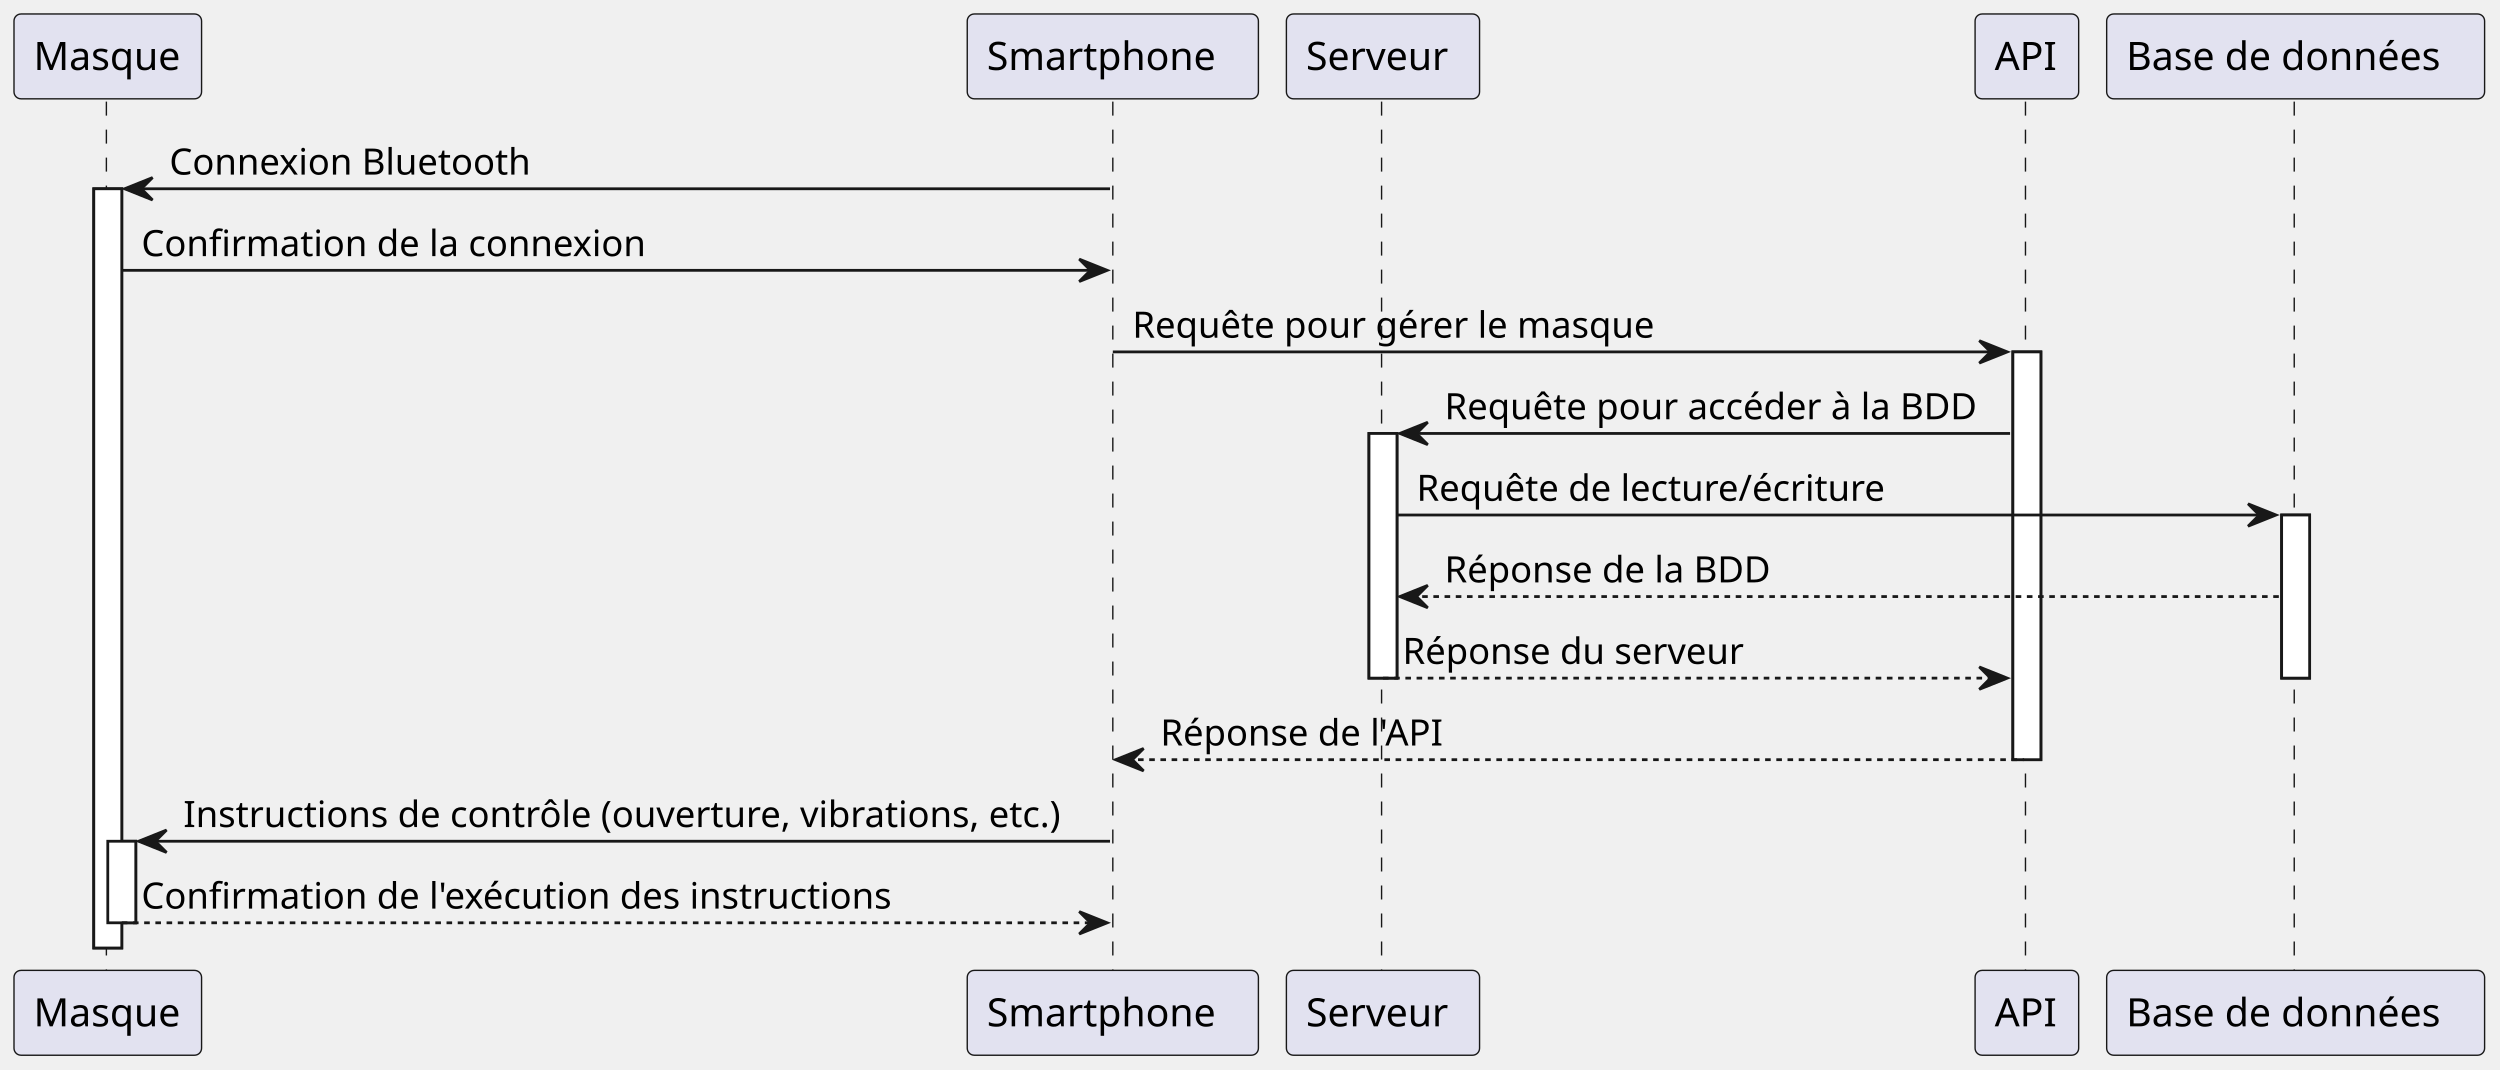
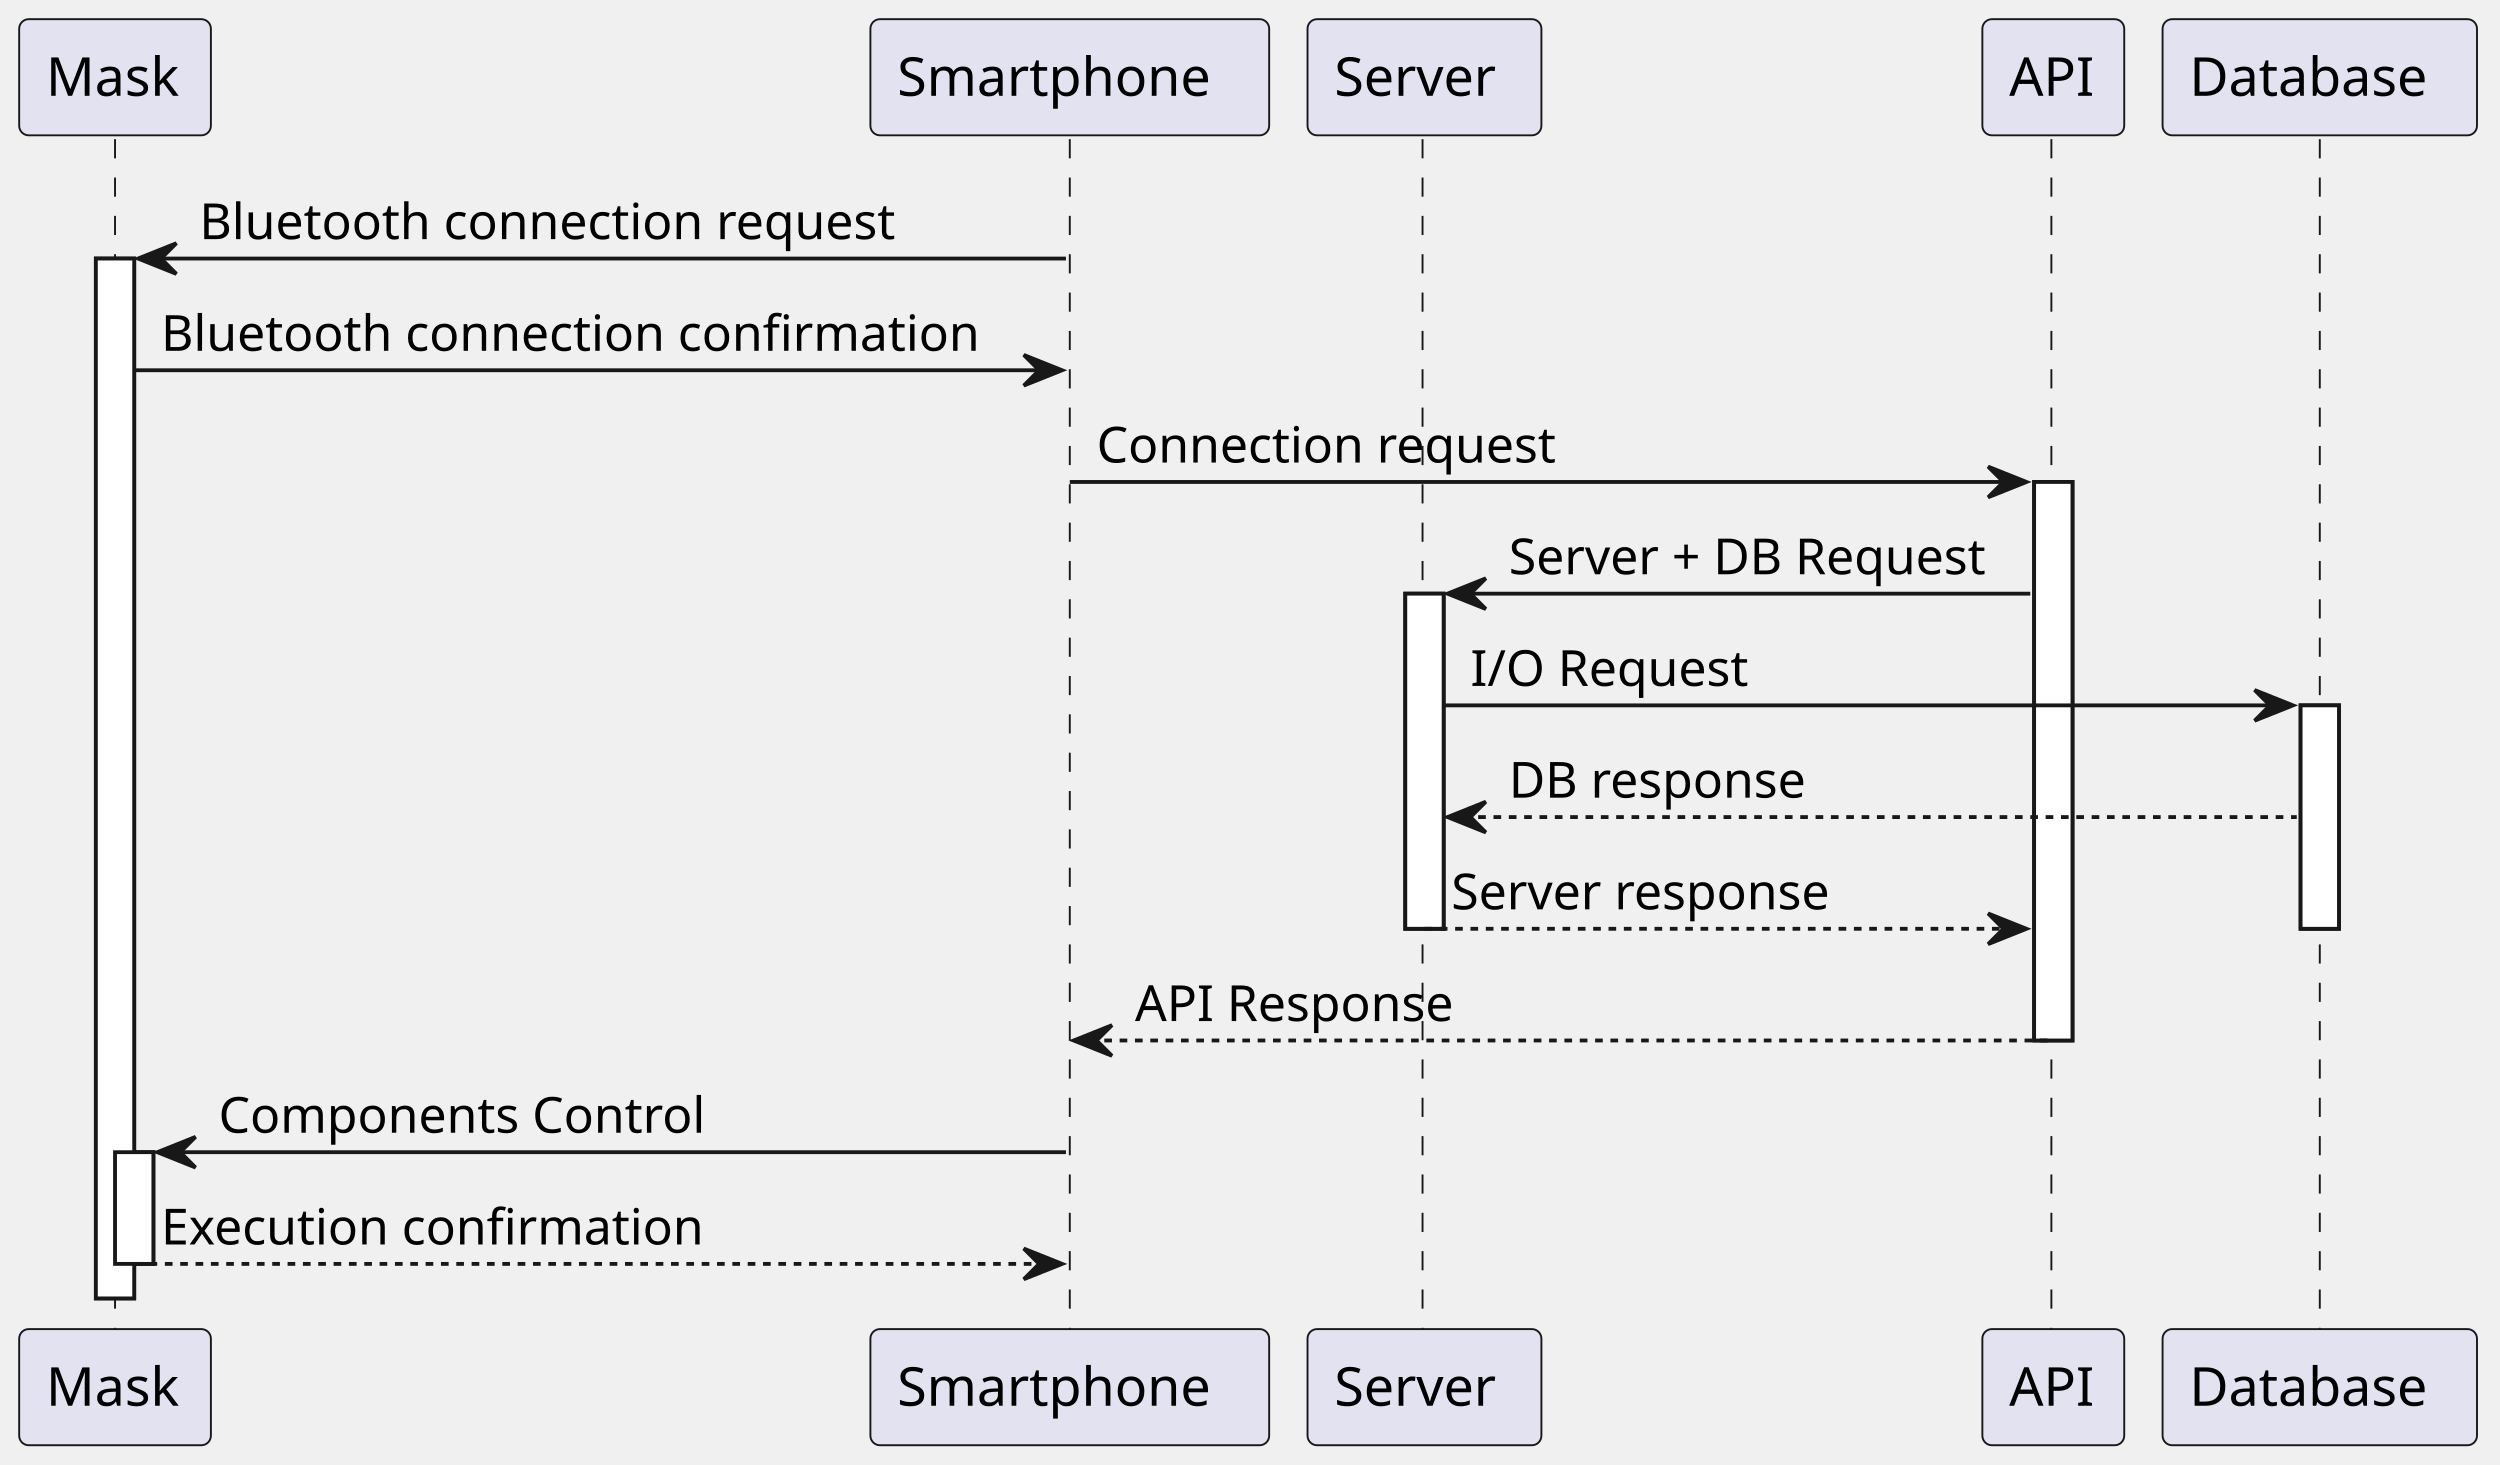
- <svg xmlns="http://www.w3.org/2000/svg" contentStyleType="text/css" height="382px" preserveAspectRatio="none" style="width:893px;height:382px;background:#FFFFFF;" version="1.1" viewBox="0 0 893 382" width="893px" zoomAndPan="magnify">
+ <svg xmlns="http://www.w3.org/2000/svg" contentStyleType="text/css" height="382px" preserveAspectRatio="none" style="width:652px;height:382px;background:#FFFFFF;" version="1.1" viewBox="0 0 652 382" width="652px" zoomAndPan="magnify">
  <defs />
  <g>
-     <rect fill="#FFFFFF" height="271.195" style="stroke:#181818;stroke-width:1.0;" width="10" x="33.5" y="67.43" />
-     <rect fill="#FFFFFF" height="29.133" style="stroke:#181818;stroke-width:1.0;" width="10" x="38.5" y="300.492" />
-     <rect fill="#FFFFFF" height="87.398" style="stroke:#181818;stroke-width:1.0;" width="10" x="489" y="154.828" />
-     <rect fill="#FFFFFF" height="145.664" style="stroke:#181818;stroke-width:1.0;" width="10" x="719" y="125.695" />
-     <rect fill="#FFFFFF" height="58.266" style="stroke:#181818;stroke-width:1.0;" width="10" x="815" y="183.961" />
-     <line style="stroke:#181818;stroke-width:0.5;stroke-dasharray:5.0,5.0;" x1="38" x2="38" y1="36.297" y2="347.625" />
-     <line style="stroke:#181818;stroke-width:0.5;stroke-dasharray:5.0,5.0;" x1="397.5" x2="397.5" y1="36.297" y2="347.625" />
-     <line style="stroke:#181818;stroke-width:0.5;stroke-dasharray:5.0,5.0;" x1="493.5" x2="493.5" y1="36.297" y2="347.625" />
-     <line style="stroke:#181818;stroke-width:0.5;stroke-dasharray:5.0,5.0;" x1="723.5" x2="723.5" y1="36.297" y2="347.625" />
-     <line style="stroke:#181818;stroke-width:0.5;stroke-dasharray:5.0,5.0;" x1="819.5" x2="819.5" y1="36.297" y2="347.625" />
-     <rect fill="#E2E2F0" height="30.297" rx="2.5" ry="2.5" style="stroke:#181818;stroke-width:0.5;" width="67" x="5" y="5" />
-     <text fill="#000000" font-family="sans-serif" font-size="14" lengthAdjust="spacing" textLength="53" x="12" y="24.995">Masque</text>
-     <rect fill="#E2E2F0" height="30.297" rx="2.5" ry="2.5" style="stroke:#181818;stroke-width:0.5;" width="67" x="5" y="346.625" />
-     <text fill="#000000" font-family="sans-serif" font-size="14" lengthAdjust="spacing" textLength="53" x="12" y="366.62">Masque</text>
-     <rect fill="#E2E2F0" height="30.297" rx="2.5" ry="2.5" style="stroke:#181818;stroke-width:0.5;" width="104" x="345.5" y="5" />
-     <text fill="#000000" font-family="sans-serif" font-size="14" lengthAdjust="spacing" textLength="90" x="352.5" y="24.995">Smartphone</text>
-     <rect fill="#E2E2F0" height="30.297" rx="2.5" ry="2.5" style="stroke:#181818;stroke-width:0.5;" width="104" x="345.5" y="346.625" />
-     <text fill="#000000" font-family="sans-serif" font-size="14" lengthAdjust="spacing" textLength="90" x="352.5" y="366.62">Smartphone</text>
-     <rect fill="#E2E2F0" height="30.297" rx="2.5" ry="2.5" style="stroke:#181818;stroke-width:0.5;" width="69" x="459.5" y="5" />
-     <text fill="#000000" font-family="sans-serif" font-size="14" lengthAdjust="spacing" textLength="55" x="466.5" y="24.995">Serveur</text>
-     <rect fill="#E2E2F0" height="30.297" rx="2.5" ry="2.5" style="stroke:#181818;stroke-width:0.5;" width="69" x="459.5" y="346.625" />
-     <text fill="#000000" font-family="sans-serif" font-size="14" lengthAdjust="spacing" textLength="55" x="466.5" y="366.62">Serveur</text>
-     <rect fill="#E2E2F0" height="30.297" rx="2.5" ry="2.5" style="stroke:#181818;stroke-width:0.5;" width="37" x="705.5" y="5" />
-     <text fill="#000000" font-family="sans-serif" font-size="14" lengthAdjust="spacing" textLength="23" x="712.5" y="24.995">API</text>
-     <rect fill="#E2E2F0" height="30.297" rx="2.5" ry="2.5" style="stroke:#181818;stroke-width:0.5;" width="37" x="705.5" y="346.625" />
-     <text fill="#000000" font-family="sans-serif" font-size="14" lengthAdjust="spacing" textLength="23" x="712.5" y="366.62">API</text>
-     <rect fill="#E2E2F0" height="30.297" rx="2.5" ry="2.5" style="stroke:#181818;stroke-width:0.5;" width="135" x="752.5" y="5" />
-     <text fill="#000000" font-family="sans-serif" font-size="14" lengthAdjust="spacing" textLength="121" x="759.5" y="24.995">Base de données</text>
-     <rect fill="#E2E2F0" height="30.297" rx="2.5" ry="2.5" style="stroke:#181818;stroke-width:0.5;" width="135" x="752.5" y="346.625" />
-     <text fill="#000000" font-family="sans-serif" font-size="14" lengthAdjust="spacing" textLength="121" x="759.5" y="366.62">Base de données</text>
-     <rect fill="#FFFFFF" height="271.195" style="stroke:#181818;stroke-width:1.0;" width="10" x="33.5" y="67.43" />
-     <rect fill="#FFFFFF" height="29.133" style="stroke:#181818;stroke-width:1.0;" width="10" x="38.5" y="300.492" />
-     <rect fill="#FFFFFF" height="87.398" style="stroke:#181818;stroke-width:1.0;" width="10" x="489" y="154.828" />
-     <rect fill="#FFFFFF" height="145.664" style="stroke:#181818;stroke-width:1.0;" width="10" x="719" y="125.695" />
-     <rect fill="#FFFFFF" height="58.266" style="stroke:#181818;stroke-width:1.0;" width="10" x="815" y="183.961" />
-     <polygon fill="#181818" points="54.5,63.43,44.5,67.43,54.5,71.43,50.5,67.43" style="stroke:#181818;stroke-width:1.0;" />
-     <line style="stroke:#181818;stroke-width:1.0;" x1="48.5" x2="396.5" y1="67.43" y2="67.43" />
-     <text fill="#000000" font-family="sans-serif" font-size="13" lengthAdjust="spacing" textLength="133" x="60.5" y="62.364">Connexion Bluetooth</text>
-     <polygon fill="#181818" points="385.5,92.562,395.5,96.562,385.5,100.562,389.5,96.562" style="stroke:#181818;stroke-width:1.0;" />
-     <line style="stroke:#181818;stroke-width:1.0;" x1="43.5" x2="391.5" y1="96.562" y2="96.562" />
-     <text fill="#000000" font-family="sans-serif" font-size="13" lengthAdjust="spacing" textLength="188" x="50.5" y="91.497">Confirmation de la connexion</text>
-     <polygon fill="#181818" points="707,121.695,717,125.695,707,129.695,711,125.695" style="stroke:#181818;stroke-width:1.0;" />
-     <line style="stroke:#181818;stroke-width:1.0;" x1="397.5" x2="713" y1="125.695" y2="125.695" />
-     <text fill="#000000" font-family="sans-serif" font-size="13" lengthAdjust="spacing" textLength="196" x="404.5" y="120.629">Requête pour gérer le masque</text>
-     <polygon fill="#181818" points="510,150.828,500,154.828,510,158.828,506,154.828" style="stroke:#181818;stroke-width:1.0;" />
-     <line style="stroke:#181818;stroke-width:1.0;" x1="504" x2="718" y1="154.828" y2="154.828" />
-     <text fill="#000000" font-family="sans-serif" font-size="13" lengthAdjust="spacing" textLength="201" x="516" y="149.762">Requête pour accéder à la BDD</text>
-     <polygon fill="#181818" points="803,179.961,813,183.961,803,187.961,807,183.961" style="stroke:#181818;stroke-width:1.0;" />
-     <line style="stroke:#181818;stroke-width:1.0;" x1="499" x2="809" y1="183.961" y2="183.961" />
-     <text fill="#000000" font-family="sans-serif" font-size="13" lengthAdjust="spacing" textLength="175" x="506" y="178.895">Requête de lecture/écriture</text>
-     <polygon fill="#181818" points="510,209.094,500,213.094,510,217.094,506,213.094" style="stroke:#181818;stroke-width:1.0;" />
-     <line style="stroke:#181818;stroke-width:1.0;stroke-dasharray:2.0,2.0;" x1="504" x2="814" y1="213.094" y2="213.094" />
-     <text fill="#000000" font-family="sans-serif" font-size="13" lengthAdjust="spacing" textLength="123" x="516" y="208.028">Réponse de la BDD</text>
-     <polygon fill="#181818" points="707,238.227,717,242.227,707,246.227,711,242.227" style="stroke:#181818;stroke-width:1.0;" />
-     <line style="stroke:#181818;stroke-width:1.0;stroke-dasharray:2.0,2.0;" x1="494" x2="713" y1="242.227" y2="242.227" />
-     <text fill="#000000" font-family="sans-serif" font-size="13" lengthAdjust="spacing" textLength="129" x="501" y="237.161">Réponse du serveur</text>
-     <polygon fill="#181818" points="408.5,267.359,398.5,271.359,408.5,275.359,404.5,271.359" style="stroke:#181818;stroke-width:1.0;" />
-     <line style="stroke:#181818;stroke-width:1.0;stroke-dasharray:2.0,2.0;" x1="402.5" x2="723" y1="271.359" y2="271.359" />
-     <text fill="#000000" font-family="sans-serif" font-size="13" lengthAdjust="spacing" textLength="106" x="414.5" y="266.293">Réponse de l'API</text>
-     <polygon fill="#181818" points="59.5,296.492,49.5,300.492,59.5,304.492,55.5,300.492" style="stroke:#181818;stroke-width:1.0;" />
-     <line style="stroke:#181818;stroke-width:1.0;" x1="53.5" x2="396.5" y1="300.492" y2="300.492" />
-     <text fill="#000000" font-family="sans-serif" font-size="13" lengthAdjust="spacing" textLength="330" x="65.5" y="295.426">Instructions de contrôle (ouverture, vibrations, etc.)</text>
-     <polygon fill="#181818" points="385.5,325.625,395.5,329.625,385.5,333.625,389.5,329.625" style="stroke:#181818;stroke-width:1.0;" />
-     <line style="stroke:#181818;stroke-width:1.0;stroke-dasharray:2.0,2.0;" x1="43.5" x2="391.5" y1="329.625" y2="329.625" />
-     <text fill="#000000" font-family="sans-serif" font-size="13" lengthAdjust="spacing" textLength="281" x="50.5" y="324.559">Confirmation de l'exécution des instructions</text>
+     <rect fill="#FFFFFF" height="271.195" style="stroke:#181818;stroke-width:1.0;" width="10" x="25" y="67.43" />
+     <rect fill="#FFFFFF" height="29.133" style="stroke:#181818;stroke-width:1.0;" width="10" x="30" y="300.492" />
+     <rect fill="#FFFFFF" height="87.398" style="stroke:#181818;stroke-width:1.0;" width="10" x="366.5" y="154.828" />
+     <rect fill="#FFFFFF" height="145.664" style="stroke:#181818;stroke-width:1.0;" width="10" x="530.5" y="125.695" />
+     <rect fill="#FFFFFF" height="58.266" style="stroke:#181818;stroke-width:1.0;" width="10" x="600" y="183.961" />
+     <line style="stroke:#181818;stroke-width:0.5;stroke-dasharray:5.0,5.0;" x1="30" x2="30" y1="36.297" y2="347.625" />
+     <line style="stroke:#181818;stroke-width:0.5;stroke-dasharray:5.0,5.0;" x1="279" x2="279" y1="36.297" y2="347.625" />
+     <line style="stroke:#181818;stroke-width:0.5;stroke-dasharray:5.0,5.0;" x1="371" x2="371" y1="36.297" y2="347.625" />
+     <line style="stroke:#181818;stroke-width:0.5;stroke-dasharray:5.0,5.0;" x1="535" x2="535" y1="36.297" y2="347.625" />
+     <line style="stroke:#181818;stroke-width:0.5;stroke-dasharray:5.0,5.0;" x1="605" x2="605" y1="36.297" y2="347.625" />
+     <rect fill="#E2E2F0" height="30.297" rx="2.5" ry="2.5" style="stroke:#181818;stroke-width:0.5;" width="50" x="5" y="5" />
+     <text fill="#000000" font-family="sans-serif" font-size="14" lengthAdjust="spacing" textLength="36" x="12" y="24.995">Mask</text>
+     <rect fill="#E2E2F0" height="30.297" rx="2.5" ry="2.5" style="stroke:#181818;stroke-width:0.5;" width="50" x="5" y="346.625" />
+     <text fill="#000000" font-family="sans-serif" font-size="14" lengthAdjust="spacing" textLength="36" x="12" y="366.62">Mask</text>
+     <rect fill="#E2E2F0" height="30.297" rx="2.5" ry="2.5" style="stroke:#181818;stroke-width:0.5;" width="104" x="227" y="5" />
+     <text fill="#000000" font-family="sans-serif" font-size="14" lengthAdjust="spacing" textLength="90" x="234" y="24.995">Smartphone</text>
+     <rect fill="#E2E2F0" height="30.297" rx="2.5" ry="2.5" style="stroke:#181818;stroke-width:0.5;" width="104" x="227" y="346.625" />
+     <text fill="#000000" font-family="sans-serif" font-size="14" lengthAdjust="spacing" textLength="90" x="234" y="366.62">Smartphone</text>
+     <rect fill="#E2E2F0" height="30.297" rx="2.5" ry="2.5" style="stroke:#181818;stroke-width:0.5;" width="61" x="341" y="5" />
+     <text fill="#000000" font-family="sans-serif" font-size="14" lengthAdjust="spacing" textLength="47" x="348" y="24.995">Server</text>
+     <rect fill="#E2E2F0" height="30.297" rx="2.5" ry="2.5" style="stroke:#181818;stroke-width:0.5;" width="61" x="341" y="346.625" />
+     <text fill="#000000" font-family="sans-serif" font-size="14" lengthAdjust="spacing" textLength="47" x="348" y="366.62">Server</text>
+     <rect fill="#E2E2F0" height="30.297" rx="2.5" ry="2.5" style="stroke:#181818;stroke-width:0.5;" width="37" x="517" y="5" />
+     <text fill="#000000" font-family="sans-serif" font-size="14" lengthAdjust="spacing" textLength="23" x="524" y="24.995">API</text>
+     <rect fill="#E2E2F0" height="30.297" rx="2.5" ry="2.5" style="stroke:#181818;stroke-width:0.5;" width="37" x="517" y="346.625" />
+     <text fill="#000000" font-family="sans-serif" font-size="14" lengthAdjust="spacing" textLength="23" x="524" y="366.62">API</text>
+     <rect fill="#E2E2F0" height="30.297" rx="2.5" ry="2.5" style="stroke:#181818;stroke-width:0.5;" width="82" x="564" y="5" />
+     <text fill="#000000" font-family="sans-serif" font-size="14" lengthAdjust="spacing" textLength="68" x="571" y="24.995">Database</text>
+     <rect fill="#E2E2F0" height="30.297" rx="2.5" ry="2.5" style="stroke:#181818;stroke-width:0.5;" width="82" x="564" y="346.625" />
+     <text fill="#000000" font-family="sans-serif" font-size="14" lengthAdjust="spacing" textLength="68" x="571" y="366.62">Database</text>
+     <rect fill="#FFFFFF" height="271.195" style="stroke:#181818;stroke-width:1.0;" width="10" x="25" y="67.43" />
+     <rect fill="#FFFFFF" height="29.133" style="stroke:#181818;stroke-width:1.0;" width="10" x="30" y="300.492" />
+     <rect fill="#FFFFFF" height="87.398" style="stroke:#181818;stroke-width:1.0;" width="10" x="366.5" y="154.828" />
+     <rect fill="#FFFFFF" height="145.664" style="stroke:#181818;stroke-width:1.0;" width="10" x="530.5" y="125.695" />
+     <rect fill="#FFFFFF" height="58.266" style="stroke:#181818;stroke-width:1.0;" width="10" x="600" y="183.961" />
+     <polygon fill="#181818" points="46,63.43,36,67.43,46,71.43,42,67.43" style="stroke:#181818;stroke-width:1.0;" />
+     <line style="stroke:#181818;stroke-width:1.0;" x1="40" x2="278" y1="67.43" y2="67.43" />
+     <text fill="#000000" font-family="sans-serif" font-size="13" lengthAdjust="spacing" textLength="188" x="52" y="62.364">Bluetooth connection request</text>
+     <polygon fill="#181818" points="267,92.562,277,96.562,267,100.562,271,96.562" style="stroke:#181818;stroke-width:1.0;" />
+     <line style="stroke:#181818;stroke-width:1.0;" x1="35" x2="273" y1="96.562" y2="96.562" />
+     <text fill="#000000" font-family="sans-serif" font-size="13" lengthAdjust="spacing" textLength="220" x="42" y="91.497">Bluetooth connection confirmation</text>
+     <polygon fill="#181818" points="518.5,121.695,528.5,125.695,518.5,129.695,522.5,125.695" style="stroke:#181818;stroke-width:1.0;" />
+     <line style="stroke:#181818;stroke-width:1.0;" x1="279" x2="524.5" y1="125.695" y2="125.695" />
+     <text fill="#000000" font-family="sans-serif" font-size="13" lengthAdjust="spacing" textLength="125" x="286" y="120.629">Connection request</text>
+     <polygon fill="#181818" points="387.5,150.828,377.5,154.828,387.5,158.828,383.5,154.828" style="stroke:#181818;stroke-width:1.0;" />
+     <line style="stroke:#181818;stroke-width:1.0;" x1="381.5" x2="529.5" y1="154.828" y2="154.828" />
+     <text fill="#000000" font-family="sans-serif" font-size="13" lengthAdjust="spacing" textLength="135" x="393.5" y="149.762">Server + DB Request</text>
+     <polygon fill="#181818" points="588,179.961,598,183.961,588,187.961,592,183.961" style="stroke:#181818;stroke-width:1.0;" />
+     <line style="stroke:#181818;stroke-width:1.0;" x1="376.5" x2="594" y1="183.961" y2="183.961" />
+     <text fill="#000000" font-family="sans-serif" font-size="13" lengthAdjust="spacing" textLength="74" x="383.5" y="178.895">I/O Request</text>
+     <polygon fill="#181818" points="387.5,209.094,377.5,213.094,387.5,217.094,383.5,213.094" style="stroke:#181818;stroke-width:1.0;" />
+     <line style="stroke:#181818;stroke-width:1.0;stroke-dasharray:2.0,2.0;" x1="381.5" x2="599" y1="213.094" y2="213.094" />
+     <text fill="#000000" font-family="sans-serif" font-size="13" lengthAdjust="spacing" textLength="81" x="393.5" y="208.028">DB response</text>
+     <polygon fill="#181818" points="518.5,238.227,528.5,242.227,518.5,246.227,522.5,242.227" style="stroke:#181818;stroke-width:1.0;" />
+     <line style="stroke:#181818;stroke-width:1.0;stroke-dasharray:2.0,2.0;" x1="371.5" x2="524.5" y1="242.227" y2="242.227" />
+     <text fill="#000000" font-family="sans-serif" font-size="13" lengthAdjust="spacing" textLength="105" x="378.5" y="237.161">Server response</text>
+     <polygon fill="#181818" points="290,267.359,280,271.359,290,275.359,286,271.359" style="stroke:#181818;stroke-width:1.0;" />
+     <line style="stroke:#181818;stroke-width:1.0;stroke-dasharray:2.0,2.0;" x1="284" x2="534.5" y1="271.359" y2="271.359" />
+     <text fill="#000000" font-family="sans-serif" font-size="13" lengthAdjust="spacing" textLength="87" x="296" y="266.293">API Response</text>
+     <polygon fill="#181818" points="51,296.492,41,300.492,51,304.492,47,300.492" style="stroke:#181818;stroke-width:1.0;" />
+     <line style="stroke:#181818;stroke-width:1.0;" x1="45" x2="278" y1="300.492" y2="300.492" />
+     <text fill="#000000" font-family="sans-serif" font-size="13" lengthAdjust="spacing" textLength="132" x="57" y="295.426">Components Control</text>
+     <polygon fill="#181818" points="267,325.625,277,329.625,267,333.625,271,329.625" style="stroke:#181818;stroke-width:1.0;" />
+     <line style="stroke:#181818;stroke-width:1.0;stroke-dasharray:2.0,2.0;" x1="35" x2="273" y1="329.625" y2="329.625" />
+     <text fill="#000000" font-family="sans-serif" font-size="13" lengthAdjust="spacing" textLength="148" x="42" y="324.559">Execution confirmation</text>
  </g>
</svg>
